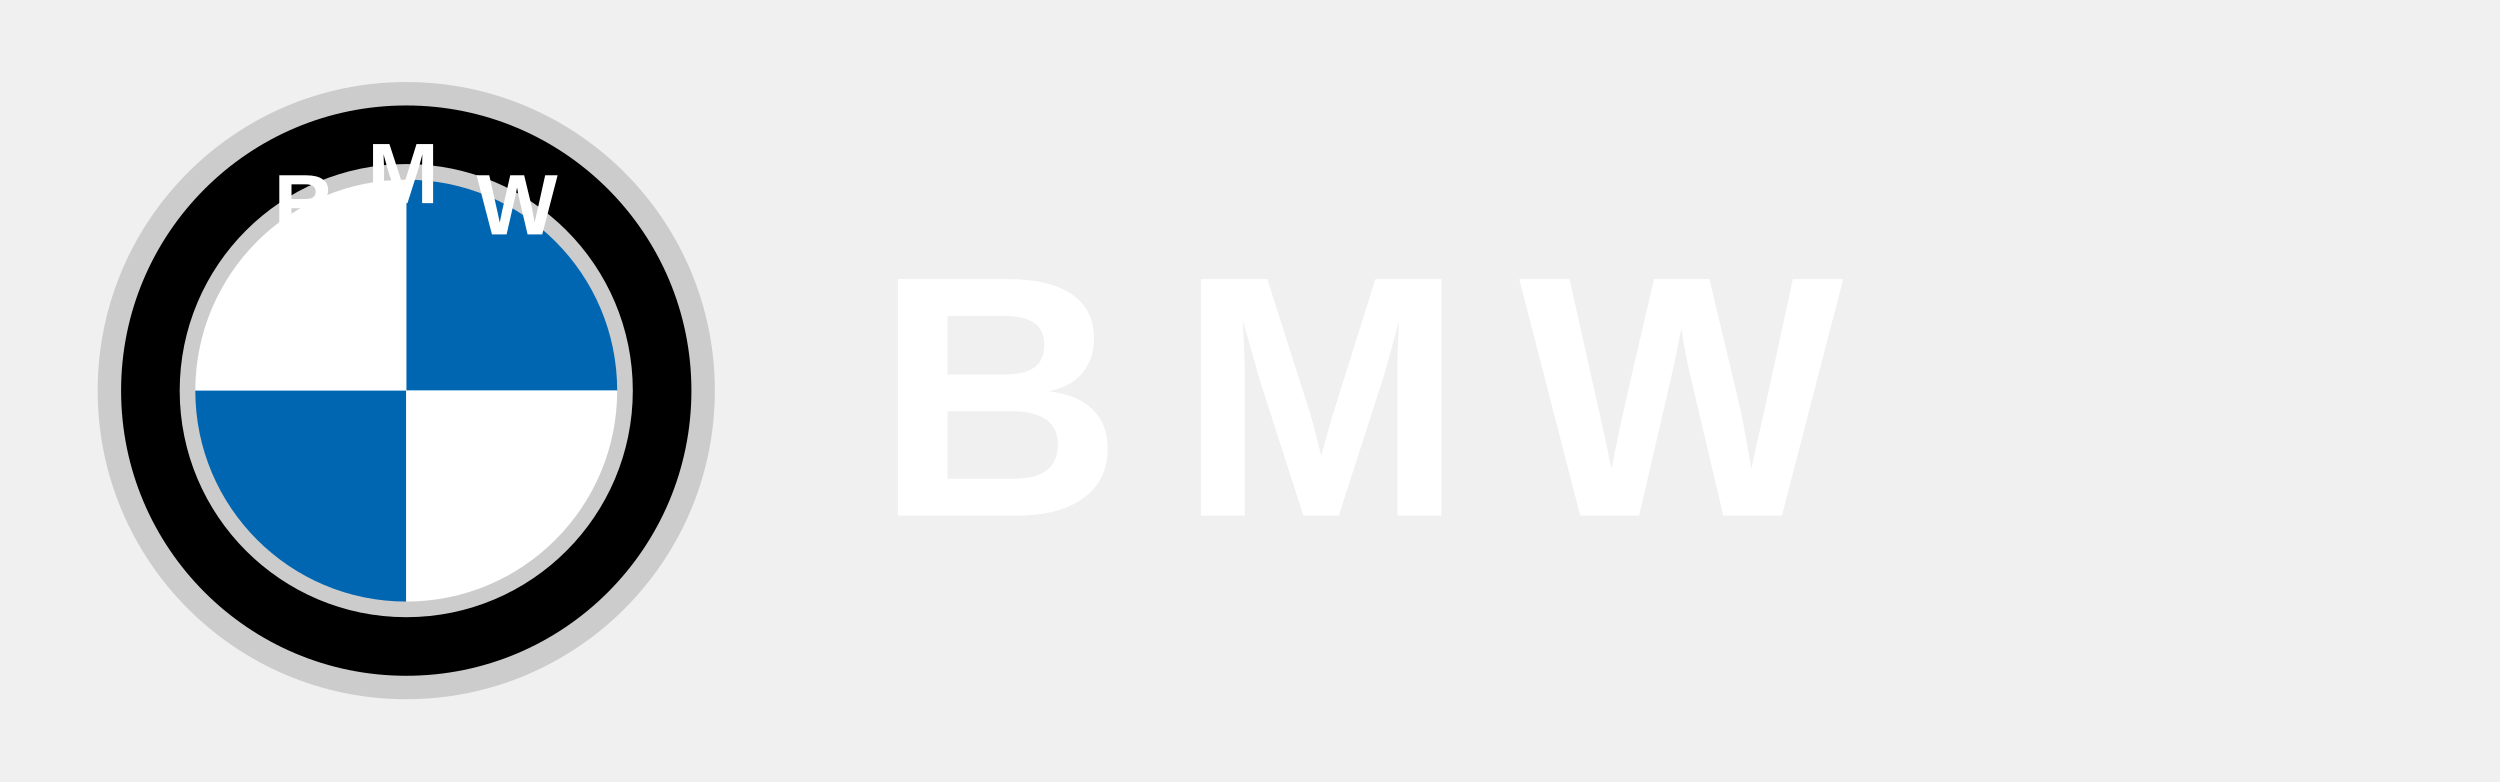
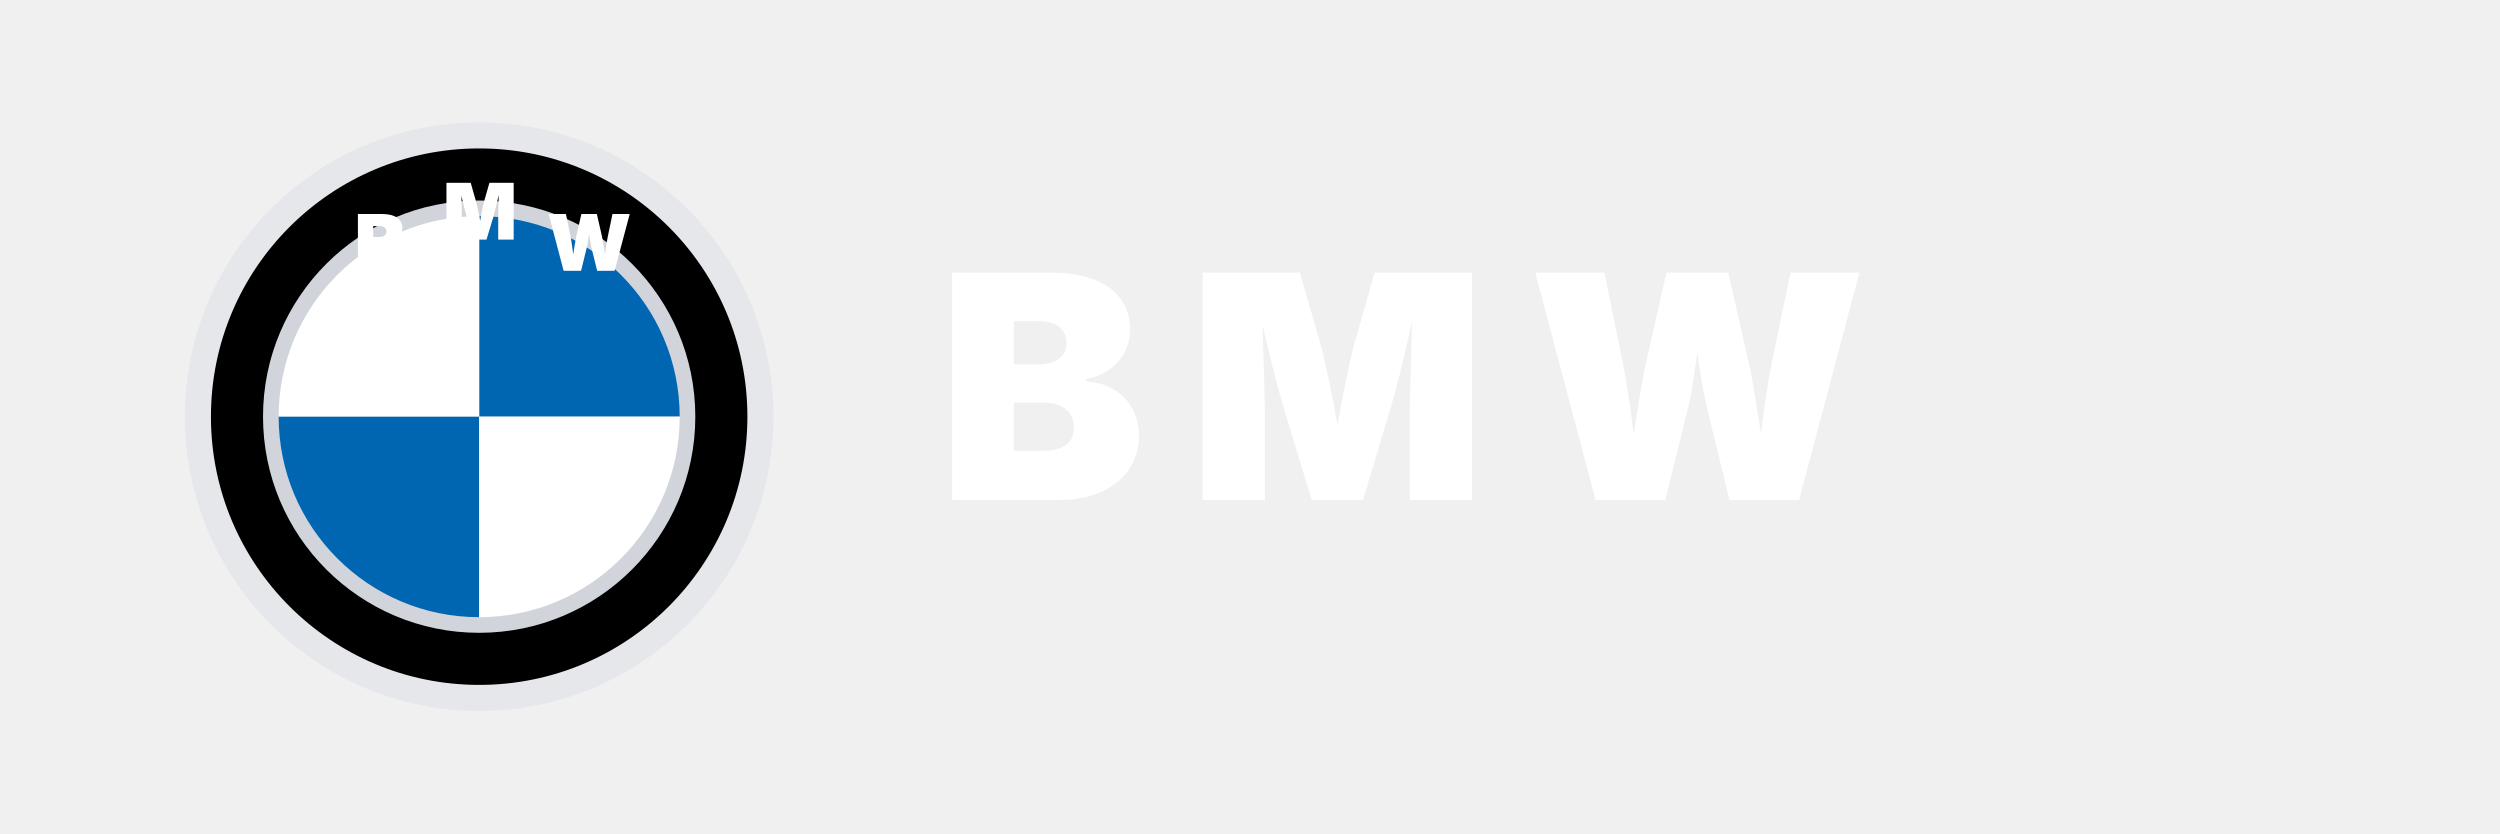
- <svg xmlns="http://www.w3.org/2000/svg" viewBox="0 0 160 50" fill="none">
-   <g transform="translate(6, 5)">
-     <circle cx="20" cy="20" r="19" fill="#000000" stroke="#CCCCCC" stroke-width="1.5" />
-     <circle cx="20" cy="20" r="14" fill="#FFFFFF" />
-     <path d="M20 6 A14 14 0 0 1 34 20 L20 20 Z" fill="#0066B1" />
-     <path d="M20 20 L6 20 A14 14 0 0 1 20 6 Z" fill="#FFFFFF" />
-     <path d="M20 20 L20 34 A14 14 0 0 1 6 20 Z" fill="#0066B1" />
-     <path d="M34 20 A14 14 0 0 1 20 34 L20 20 Z" fill="#FFFFFF" />
-     <circle cx="20" cy="20" r="14" fill="none" stroke="#CCCCCC" stroke-width="1" />
-     <text x="11.5" y="10" font-family="'Helvetica Neue',Arial,sans-serif" font-size="5.5" font-weight="900" fill="#FFFFFF">B</text>
-     <text x="17.5" y="8" font-family="'Helvetica Neue',Arial,sans-serif" font-size="5.5" font-weight="900" fill="#FFFFFF">M</text>
-     <text x="24.5" y="10" font-family="'Helvetica Neue',Arial,sans-serif" font-size="5.5" font-weight="900" fill="#FFFFFF">W</text>
+ <svg xmlns="http://www.w3.org/2000/svg" viewBox="0 0 240 80" fill="none">
+   <g transform="translate(18, 12)">
+     <circle cx="28" cy="28" r="27" fill="#000000" stroke="#E5E7EB" stroke-width="2.5" />
+     <circle cx="28" cy="28" r="20" fill="#FFFFFF" />
+     <path d="M28 8 A20 20 0 0 1 48 28 L28 28 Z" fill="#0066B1" />
+     <path d="M28 28 L8 28 A20 20 0 0 1 28 8 Z" fill="#FFFFFF" />
+     <path d="M28 28 L28 48 A20 20 0 0 1 8 28 Z" fill="#0066B1" />
+     <path d="M48 28 A20 20 0 0 1 28 48 L28 28 Z" fill="#FFFFFF" />
+     <circle cx="28" cy="28" r="20" fill="none" stroke="#D1D5DB" stroke-width="1.5" />
+     <text x="16" y="14" font-family="'Inter','Helvetica Neue',sans-serif" font-size="7.5" font-weight="900" fill="#FFFFFF">B</text>
+     <text x="24.5" y="11" font-family="'Inter','Helvetica Neue',sans-serif" font-size="7.5" font-weight="900" fill="#FFFFFF">M</text>
+     <text x="34.5" y="14" font-family="'Inter','Helvetica Neue',sans-serif" font-size="7.5" font-weight="900" fill="#FFFFFF">W</text>
  </g>
-   <text x="56" y="33" font-family="'Helvetica Neue',Arial,sans-serif" font-size="22" font-weight="800" letter-spacing="3.5" fill="#FFFFFF">BMW</text>
+   <text x="90" y="48" font-family="'Inter','Helvetica Neue',sans-serif" font-size="30" font-weight="900" letter-spacing="4" fill="#FFFFFF">BMW</text>
</svg>
